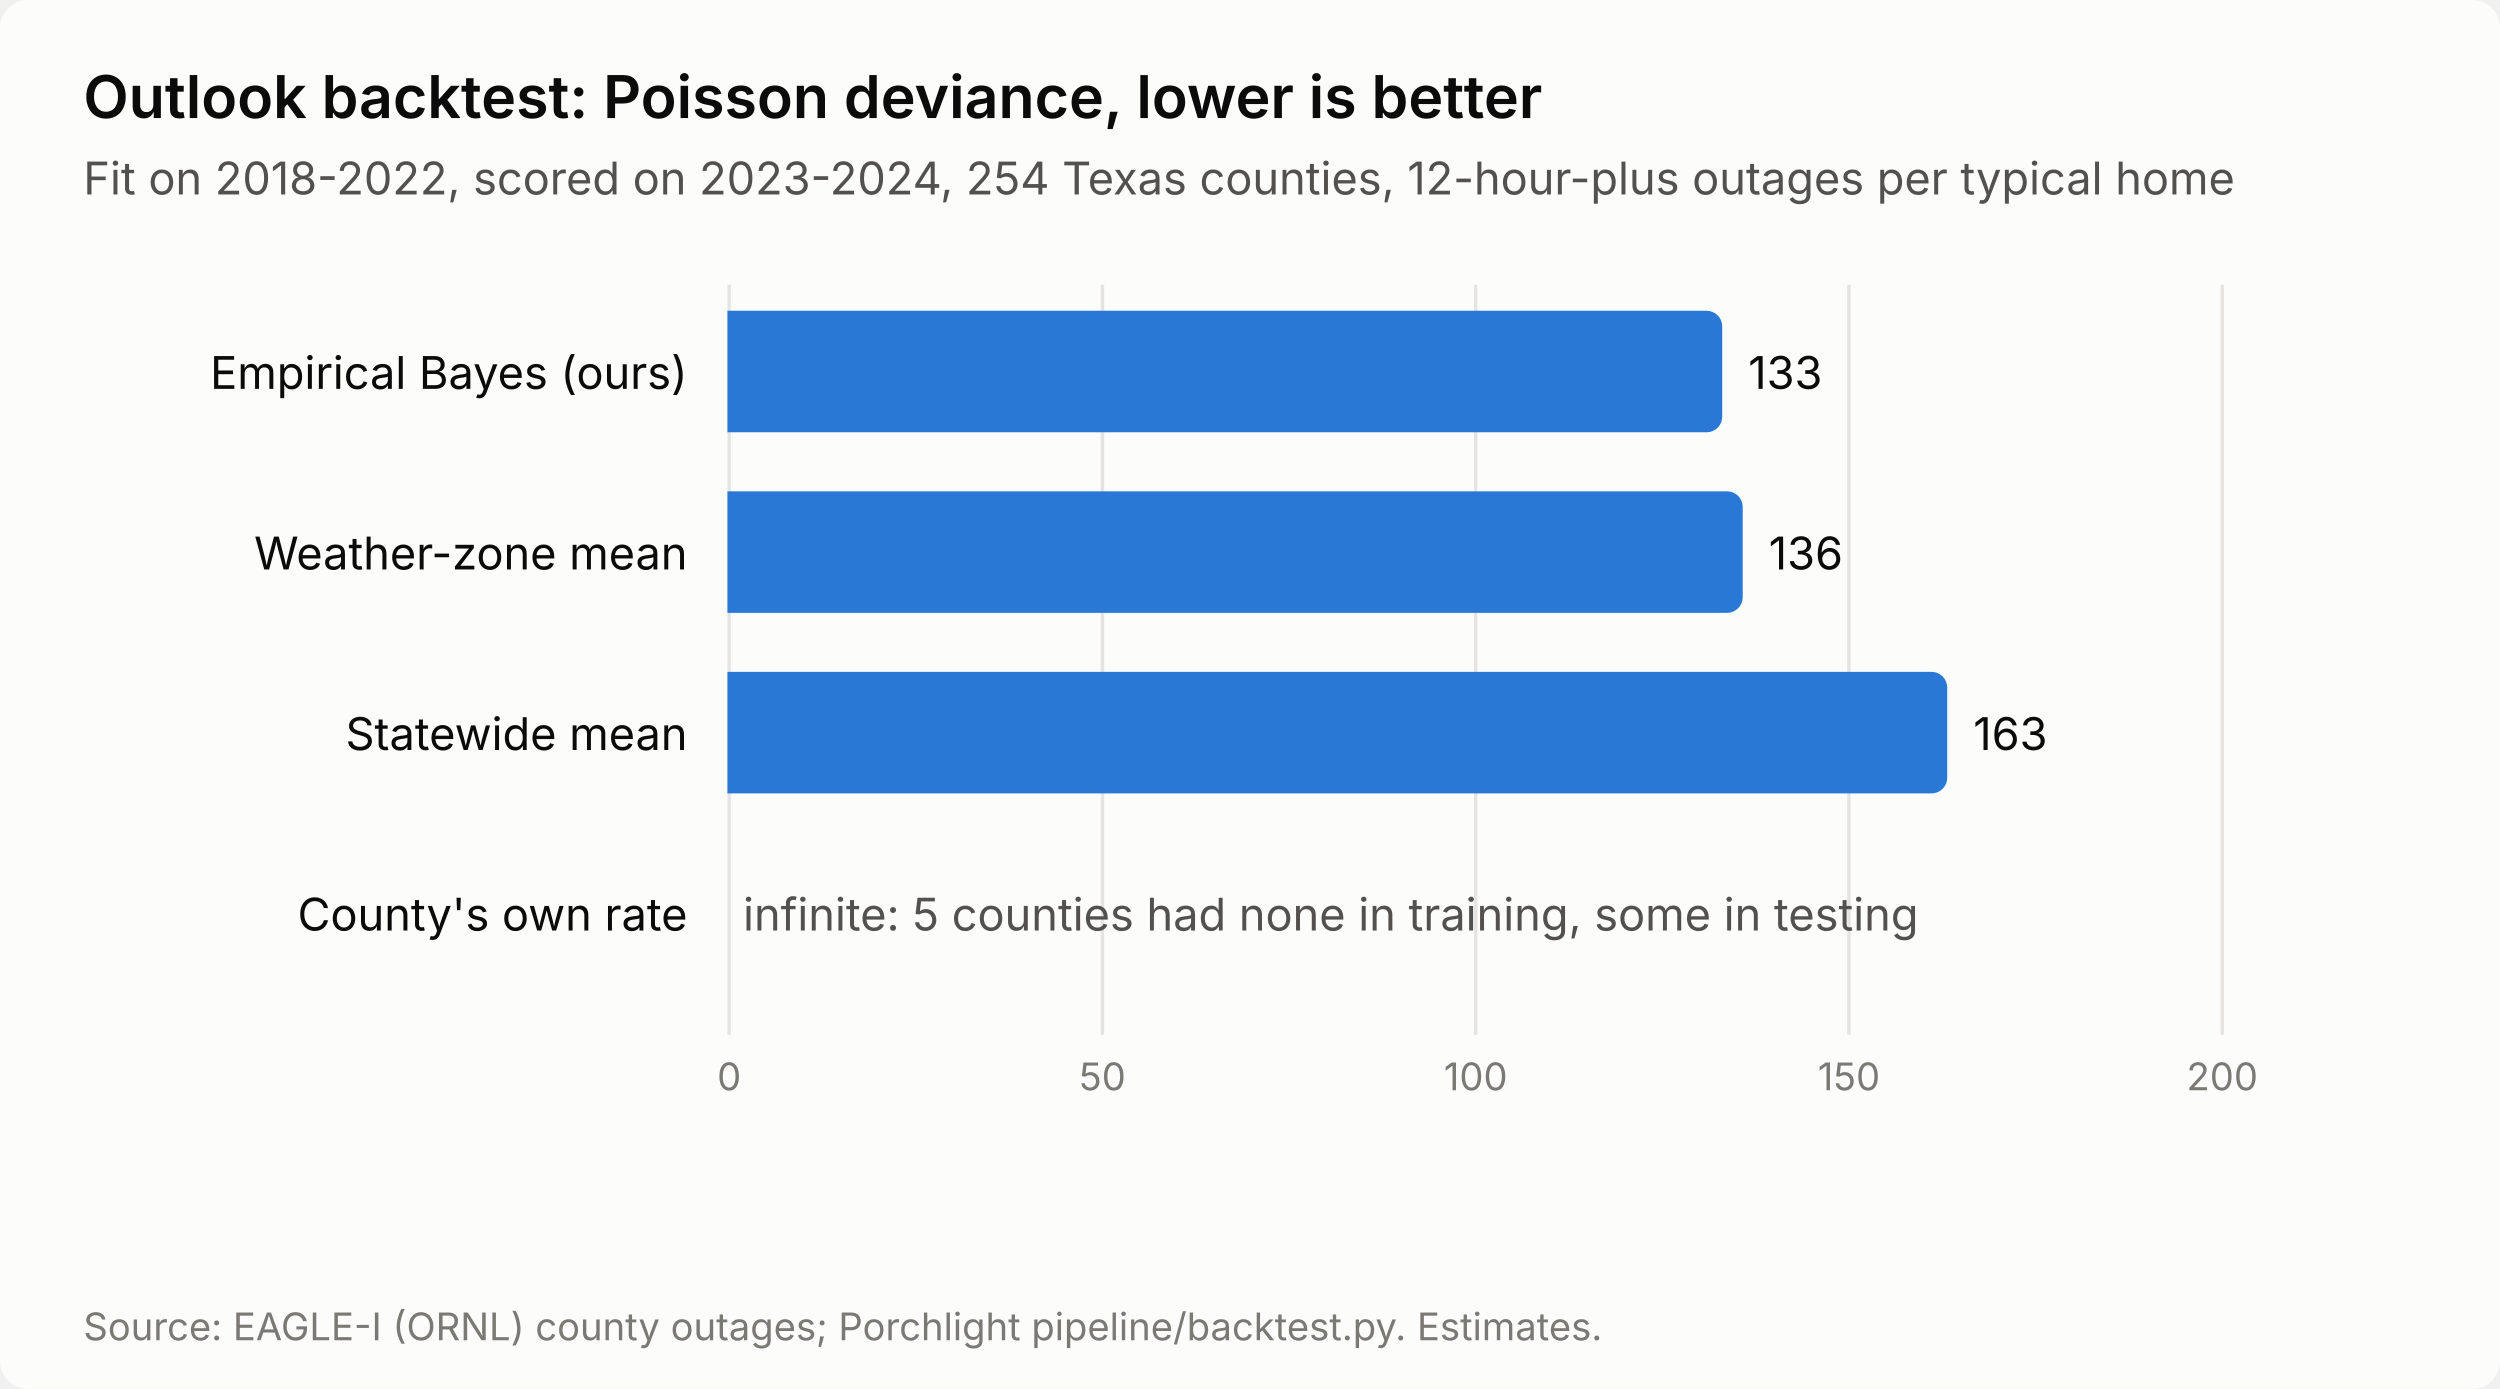
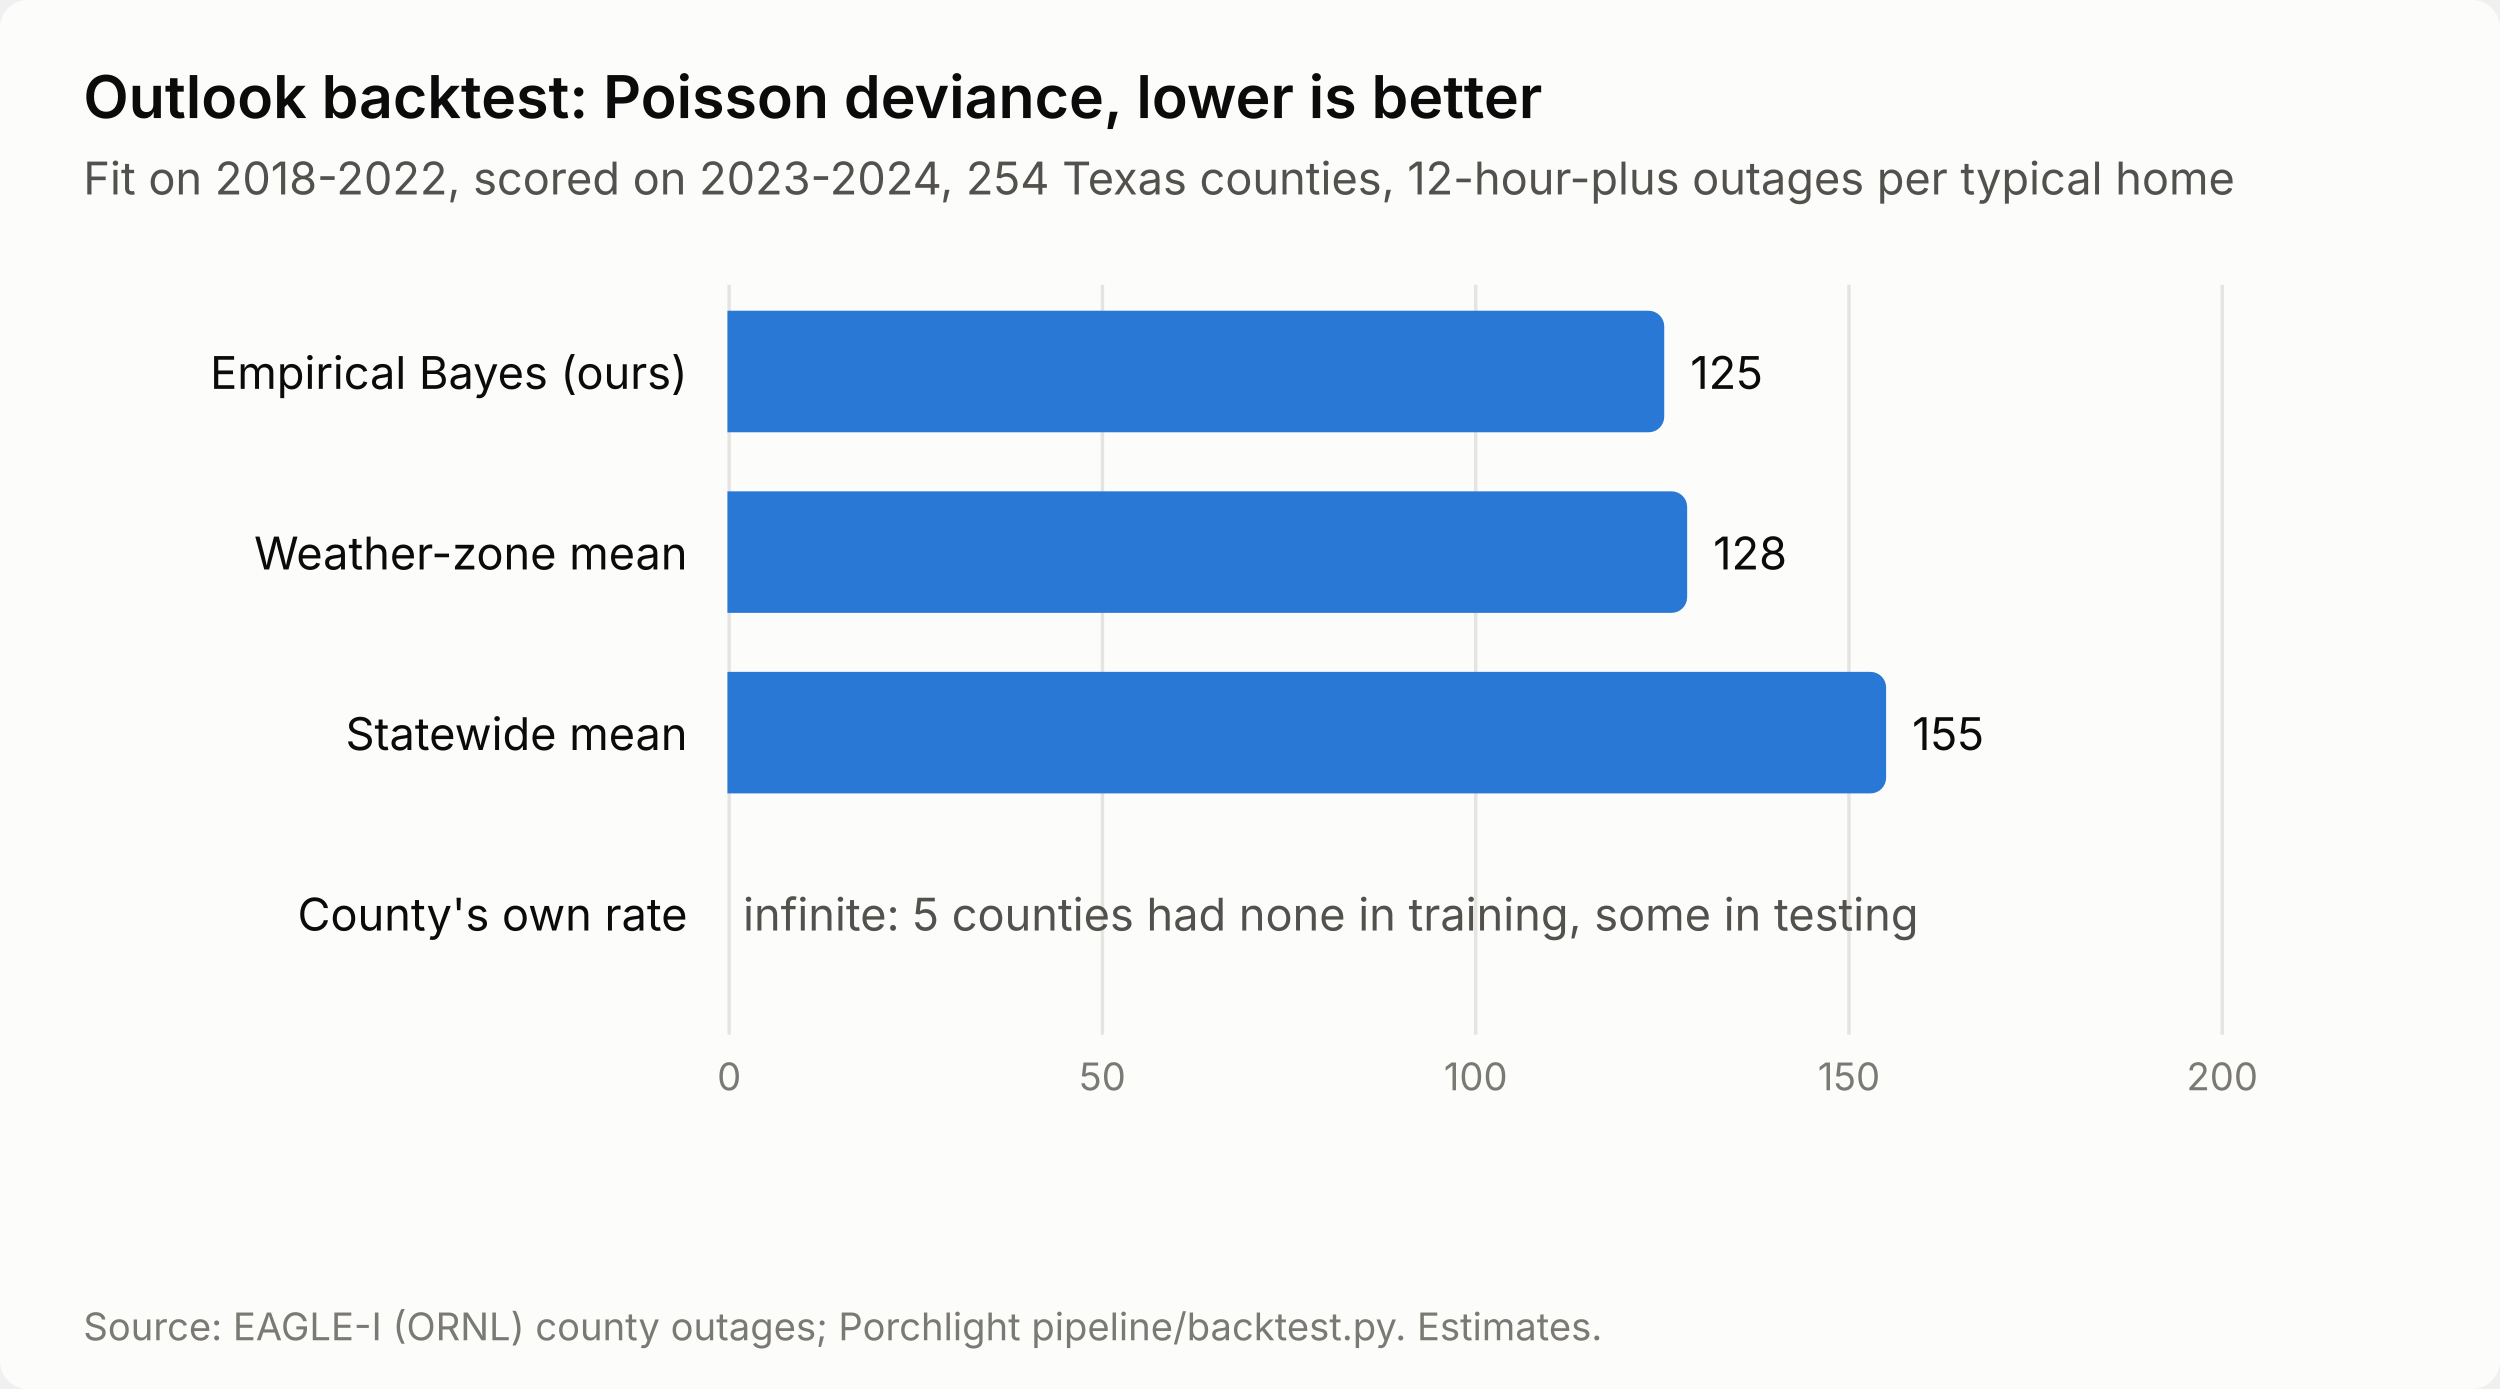
<svg xmlns="http://www.w3.org/2000/svg" viewBox="0 0 720 400" width="720" height="400" role="img" aria-labelledby="t d">
  <style>
  .surface { fill: #fcfcfb; } .ink { fill: #0b0b0b; } .ink2 { fill: #52514e; } .muted { fill: #7a7974; }
  .grid { stroke: #e5e4e0; stroke-width: 1; } .axis { stroke: #b8b7b1; stroke-width: 1; }
  .band { fill: #0b0b0b; fill-opacity: 0.06; }
  .s1 { fill: #2a78d6; stroke: #2a78d6; } .s2 { fill: #eb6834; stroke: #eb6834; } .s3 { fill: #1baf7a; stroke: #1baf7a; }
  .line { fill: none; stroke-width: 2; stroke-linejoin: round; stroke-linecap: round; }
  .dot { stroke: #fcfcfb; stroke-width: 2; }
  text { font-family: system-ui, -apple-system, 'Segoe UI', sans-serif; }
  @media (prefers-color-scheme: dark) {
    .surface { fill: #1a1a19; } .ink { fill: #ffffff; } .ink2 { fill: #c3c2b7; } .muted { fill: #9a998f; }
    .grid { stroke: #2e2e2c; } .axis { stroke: #4a4a46; } .band { fill: #ffffff; fill-opacity: 0.08; }
    .s1 { fill: #3987e5; stroke: #3987e5; } .s2 { fill: #d95926; stroke: #d95926; } .s3 { fill: #199e70; stroke: #199e70; }
    .dot { stroke: #1a1a19; }
  }
</style>
  <rect class="surface" width="720" height="400" rx="8" />
  <text class="ink" x="24" y="34" font-size="17" font-weight="600">Outlook backtest: Poisson deviance, lower is better</text>
  <text class="ink2" x="24" y="56" font-size="13">Fit on 2018-2022, scored on 2023-2024, 254 Texas counties, 12-hour-plus outages per typical home</text>
  <line class="grid" x1="210.0" y1="82" x2="210.0" y2="298" />
  <text class="muted" x="210.0" y="314" font-size="11" text-anchor="middle">0</text>
  <line class="grid" x1="317.5" y1="82" x2="317.5" y2="298" />
  <text class="muted" x="317.5" y="314" font-size="11" text-anchor="middle">50</text>
  <line class="grid" x1="425.0" y1="82" x2="425.0" y2="298" />
  <text class="muted" x="425.0" y="314" font-size="11" text-anchor="middle">100</text>
  <line class="grid" x1="532.5" y1="82" x2="532.5" y2="298" />
  <text class="muted" x="532.5" y="314" font-size="11" text-anchor="middle">150</text>
  <line class="grid" x1="640.0" y1="82" x2="640.0" y2="298" />
  <text class="muted" x="640.0" y="314" font-size="11" text-anchor="middle">200</text>
  <text class="ink" x="198" y="112.0" font-size="13" text-anchor="end">Empirical Bayes (ours)</text>
-   <path class="s1" d="M210,90 h281.5 a4,4 0 0 1 4,4 v26 a4,4 0 0 1 -4,4 h-281.5 z" />
-   <text class="ink" x="503.5" y="112.0" font-size="13">133</text>
+   <path class="s1" d="M210,90 h264.8 a4,4 0 0 1 4,4 v26 a4,4 0 0 1 -4,4 h-264.8 z" />
+   <text class="ink" x="486.8" y="112.0" font-size="13">125</text>
  <text class="ink" x="198" y="164.0" font-size="13" text-anchor="end">Weather-zone mean</text>
-   <path class="s1" d="M210,142 h287.4 a4,4 0 0 1 4,4 v26 a4,4 0 0 1 -4,4 h-287.4 z" />
-   <text class="ink" x="509.4" y="164.0" font-size="13">136</text>
+   <path class="s1" d="M210,142 h271.4 a4,4 0 0 1 4,4 v26 a4,4 0 0 1 -4,4 h-271.4 z" />
+   <text class="ink" x="493.4" y="164.0" font-size="13">128</text>
  <text class="ink" x="198" y="216.0" font-size="13" text-anchor="end">Statewide mean</text>
-   <path class="s1" d="M210,194 h346.3 a4,4 0 0 1 4,4 v26 a4,4 0 0 1 -4,4 h-346.3 z" />
-   <text class="ink" x="568.3" y="216.0" font-size="13">163</text>
+   <path class="s1" d="M210,194 h328.7 a4,4 0 0 1 4,4 v26 a4,4 0 0 1 -4,4 h-328.7 z" />
+   <text class="ink" x="550.7" y="216.0" font-size="13">155</text>
  <text class="ink" x="198" y="268.0" font-size="13" text-anchor="end">County's own rate</text>
  <text class="ink2" x="214" y="268.0" font-size="13">infinite: 5 counties had none in training, some in testing</text>
  <text class="muted" x="24" y="386" font-size="11">Source: EAGLE-I (ORNL) county outages; Porchlight pipeline/backtest.py. Estimates.</text>
</svg>
